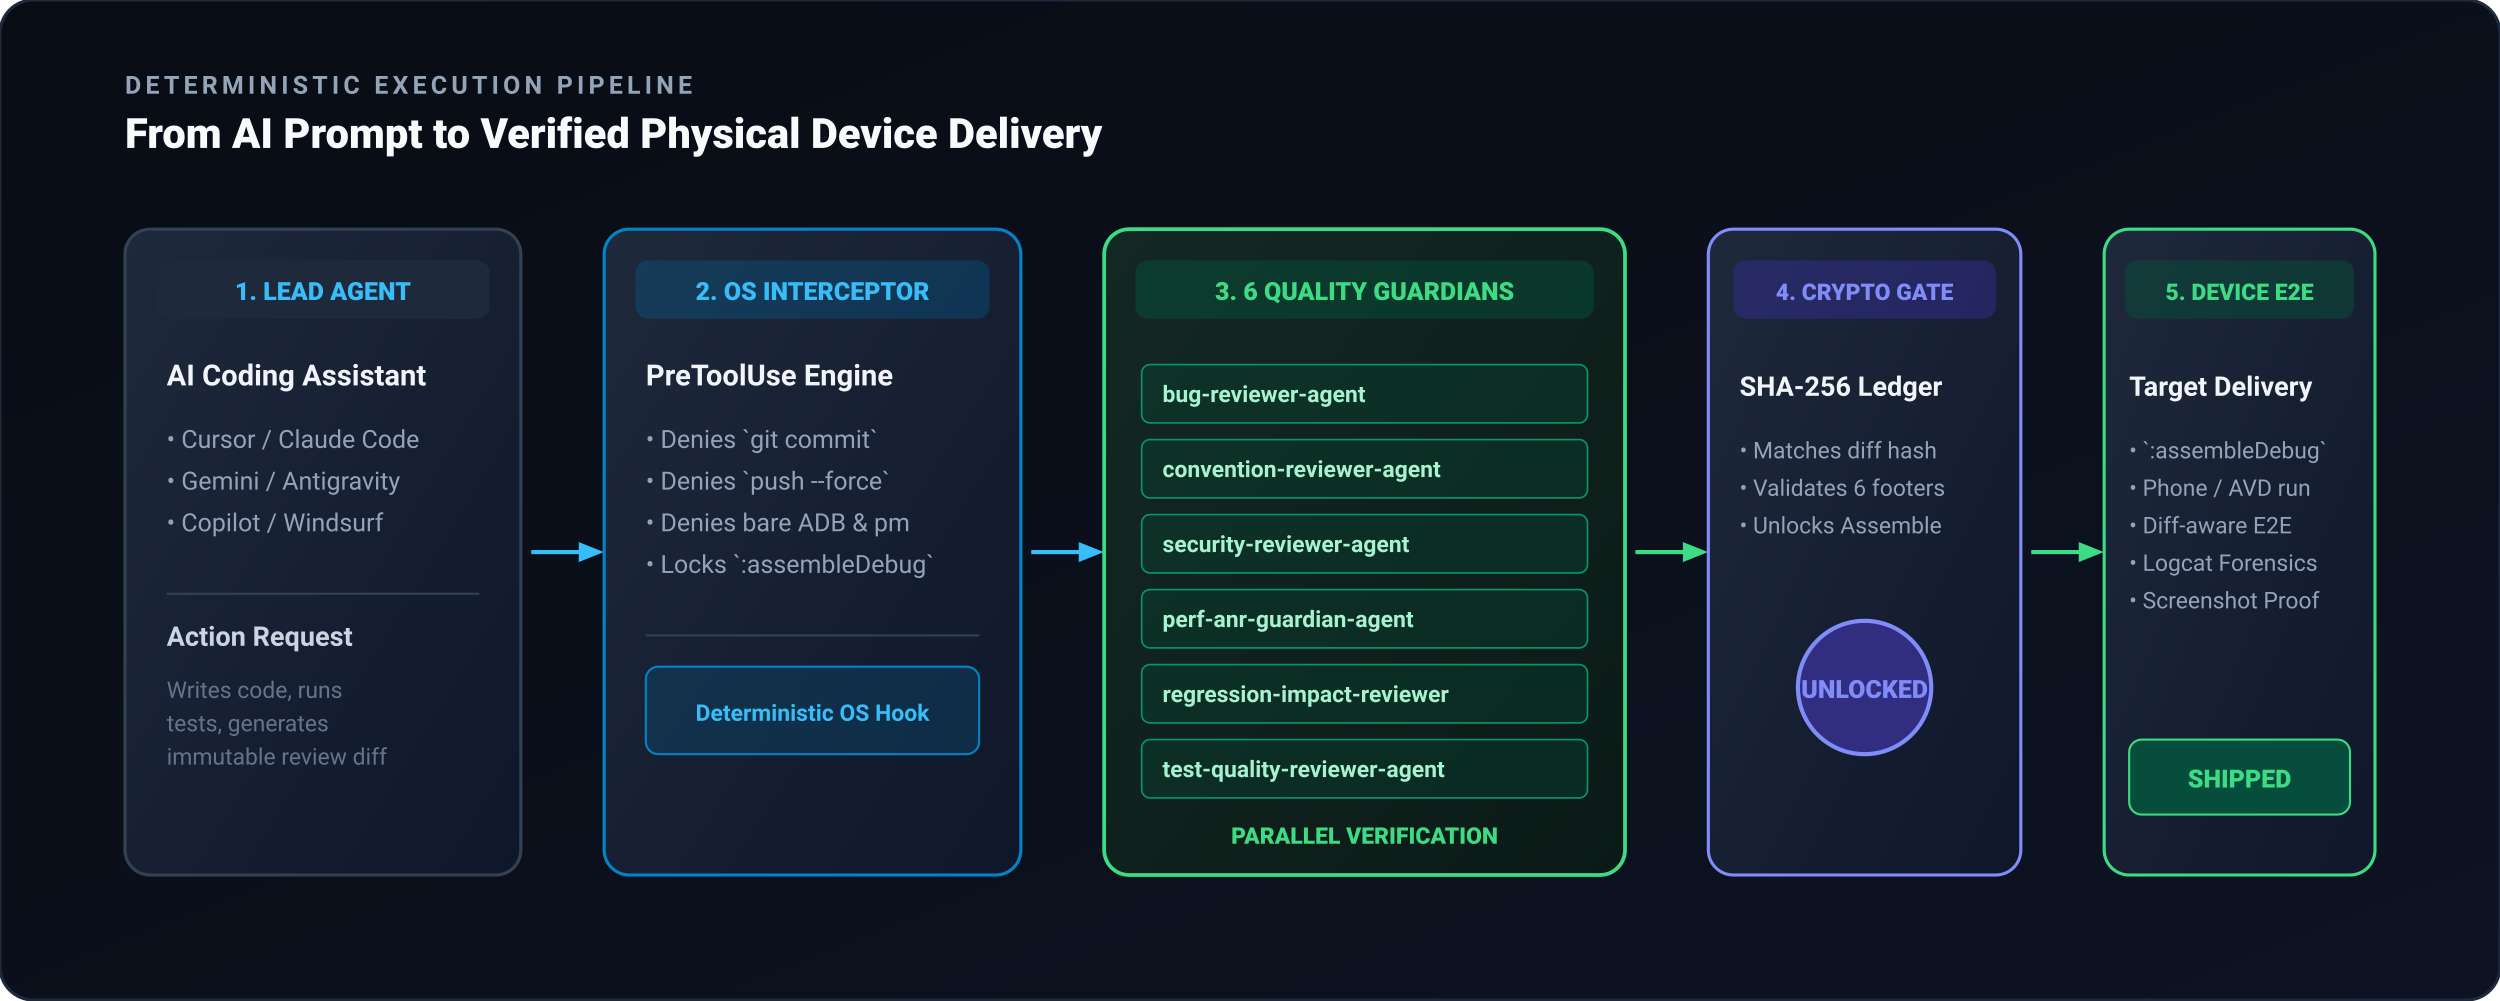
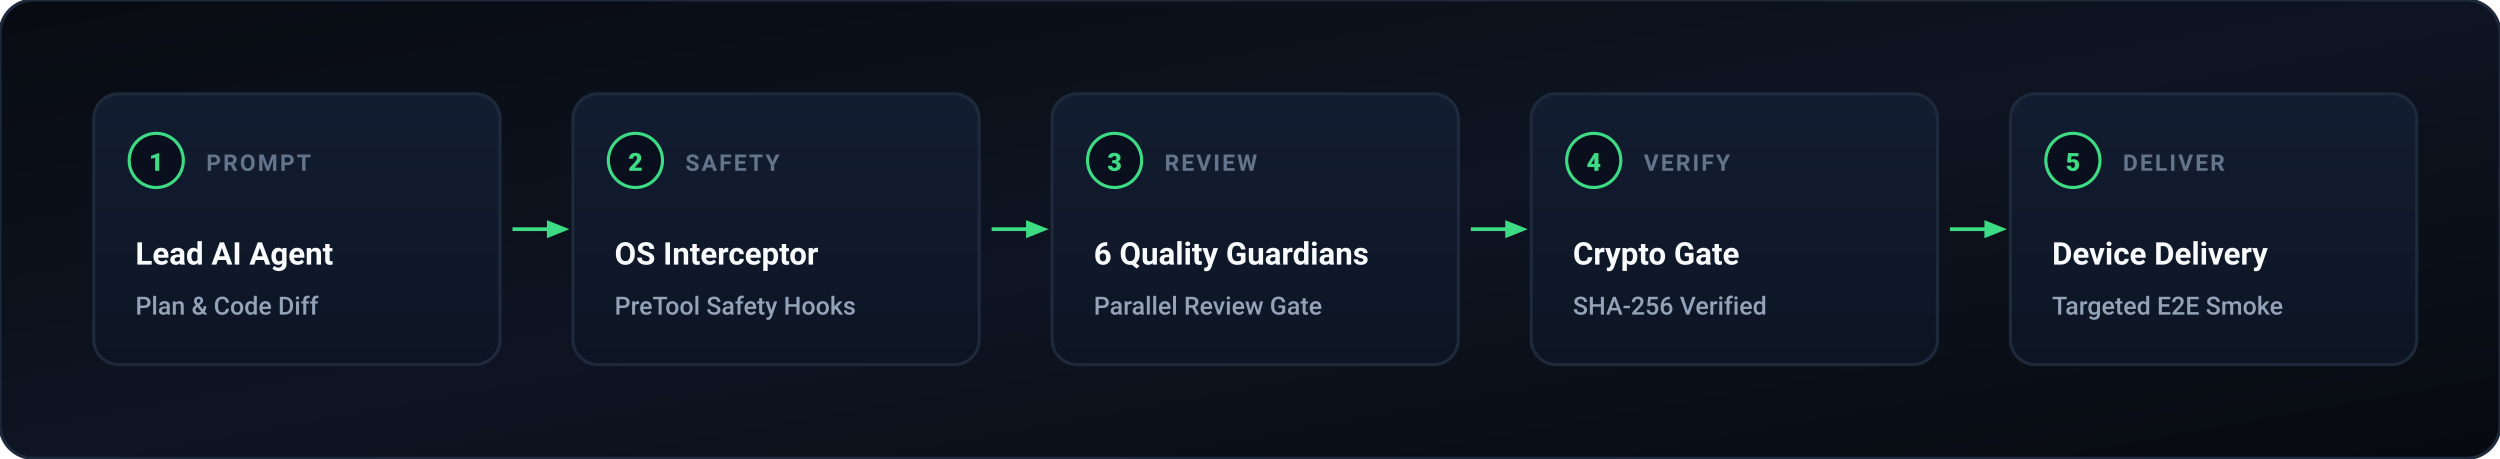
- <svg xmlns="http://www.w3.org/2000/svg" viewBox="0 0 1200 480" width="1200" height="480">
+ <svg xmlns="http://www.w3.org/2000/svg" viewBox="0 0 1200 220" width="1200" height="220">
  <defs>
    <linearGradient id="pipe-bg" x1="0%" y1="0%" x2="100%" y2="100%">
-       <stop offset="0%" stop-color="#080C14" />
-       <stop offset="100%" stop-color="#0D1322" />
+       <stop offset="0%" stop-color="#080B11" />
+       <stop offset="50%" stop-color="#0E1422" />
+       <stop offset="100%" stop-color="#070A0F" />
    </linearGradient>
-     <linearGradient id="box-lead" x1="0%" y1="0%" x2="100%" y2="100%">
-       <stop offset="0%" stop-color="#1E293B" />
-       <stop offset="100%" stop-color="#0F172A" />
+     <linearGradient id="card-bg" x1="0%" y1="0%" x2="0%" y2="100%">
+       <stop offset="0%" stop-color="#131D31" />
+       <stop offset="100%" stop-color="#0D1524" />
    </linearGradient>
-     <linearGradient id="box-guard" x1="0%" y1="0%" x2="100%" y2="100%">
-       <stop offset="0%" stop-color="#142823" />
-       <stop offset="100%" stop-color="#0B1A16" />
-     </linearGradient>
-     <marker id="arrow" viewBox="0 0 10 10" refX="6" refY="5" markerWidth="6" markerHeight="6" orient="auto-start-reverse">
-       <path d="M 0 1 L 10 5 L 0 9 z" fill="#38BDF8" />
-     </marker>
-     <marker id="arrow-green" viewBox="0 0 10 10" refX="6" refY="5" markerWidth="6" markerHeight="6" orient="auto-start-reverse">
+     <marker id="pipe-arrow" viewBox="0 0 10 10" refX="6" refY="5" markerWidth="6" markerHeight="6" orient="auto-start-reverse">
      <path d="M 0 1 L 10 5 L 0 9 z" fill="#3DDC84" />
    </marker>
  </defs>
-   <rect width="1200" height="480" rx="16" fill="url(#pipe-bg)" stroke="#1E293B" stroke-width="1.5" />
-   <g transform="translate(60, 45)">
-     <text x="0" y="0" fill="#94A3B8" font-family="-apple-system, BlinkMacSystemFont, 'Segoe UI', Roboto, sans-serif" font-size="12" font-weight="700" letter-spacing="2">DETERMINISTIC EXECUTION PIPELINE</text>
-     <text x="0" y="26" fill="#F8FAFC" font-family="-apple-system, BlinkMacSystemFont, 'Segoe UI', Roboto, sans-serif" font-size="20" font-weight="800">From AI Prompt to Verified Physical Device Delivery</text>
+   <rect width="1200" height="220" rx="16" fill="url(#pipe-bg)" stroke="#1E293B" stroke-width="1.5" />
+   <g transform="translate(45, 45)">
+     <rect width="195" height="130" rx="12" fill="url(#card-bg)" stroke="#1E293B" stroke-width="1.5" />
+     <circle cx="30" cy="32" r="13" fill="#0A0F1D" stroke="#3DDC84" stroke-width="1.5" />
+     <text x="30" y="37" text-anchor="middle" fill="#3DDC84" font-family="-apple-system, BlinkMacSystemFont, 'Segoe UI', Roboto, sans-serif" font-size="12" font-weight="800">1</text>
+     <text x="54" y="37" fill="#64748B" font-family="-apple-system, BlinkMacSystemFont, 'Segoe UI', Roboto, sans-serif" font-size="11" font-weight="700" letter-spacing="1">PROMPT</text>
+     <text x="20" y="82" fill="#F8FAFC" font-family="-apple-system, BlinkMacSystemFont, 'Segoe UI', Roboto, sans-serif" font-size="15" font-weight="700">Lead AI Agent</text>
+     <text x="20" y="106" fill="#94A3B8" font-family="-apple-system, BlinkMacSystemFont, 'Segoe UI', Roboto, sans-serif" font-size="12" font-weight="500">Plan &amp; Code Diff</text>
  </g>
-   <g transform="translate(60, 110)">
-     <rect width="190" height="310" rx="12" fill="url(#box-lead)" stroke="#334155" stroke-width="1.5" />
-     <rect x="15" y="15" width="160" height="28" rx="6" fill="#1E293B" />
-     <text x="95" y="34" text-anchor="middle" fill="#38BDF8" font-family="-apple-system, BlinkMacSystemFont, 'Segoe UI', Roboto, sans-serif" font-size="12" font-weight="800">1. LEAD AGENT</text>
-     <text x="20" y="75" fill="#F1F5F9" font-family="-apple-system, BlinkMacSystemFont, 'Segoe UI', Roboto, sans-serif" font-size="14" font-weight="700">AI Coding Assistant</text>
-     <text x="20" y="105" fill="#94A3B8" font-family="-apple-system, BlinkMacSystemFont, 'Segoe UI', Roboto, sans-serif" font-size="12">
-       <tspan x="20" dy="0">• Cursor / Claude Code</tspan>
-       <tspan x="20" dy="20">• Gemini / Antigravity</tspan>
-       <tspan x="20" dy="20">• Copilot / Windsurf</tspan>
-     </text>
-     <line x1="20" y1="175" x2="170" y2="175" stroke="#334155" stroke-width="1" />
-     <text x="20" y="200" fill="#CBD5E1" font-family="-apple-system, BlinkMacSystemFont, 'Segoe UI', Roboto, sans-serif" font-size="13" font-weight="600">Action Request</text>
-     <text x="20" y="225" fill="#64748B" font-family="-apple-system, BlinkMacSystemFont, 'Segoe UI', Roboto, sans-serif" font-size="11">
-       <tspan x="20" dy="0">Writes code, runs</tspan>
-       <tspan x="20" dy="16">tests, generates</tspan>
-       <tspan x="20" dy="16">immutable review diff</tspan>
-     </text>
+   <line x1="246" y1="110" x2="269" y2="110" stroke="#3DDC84" stroke-width="1.8" marker-end="url(#pipe-arrow)" />
+   <g transform="translate(275, 45)">
+     <rect width="195" height="130" rx="12" fill="url(#card-bg)" stroke="#1E293B" stroke-width="1.5" />
+     <circle cx="30" cy="32" r="13" fill="#0A0F1D" stroke="#3DDC84" stroke-width="1.5" />
+     <text x="30" y="37" text-anchor="middle" fill="#3DDC84" font-family="-apple-system, BlinkMacSystemFont, 'Segoe UI', Roboto, sans-serif" font-size="12" font-weight="800">2</text>
+     <text x="54" y="37" fill="#64748B" font-family="-apple-system, BlinkMacSystemFont, 'Segoe UI', Roboto, sans-serif" font-size="11" font-weight="700" letter-spacing="1">SAFETY</text>
+     <text x="20" y="82" fill="#F8FAFC" font-family="-apple-system, BlinkMacSystemFont, 'Segoe UI', Roboto, sans-serif" font-size="15" font-weight="700">OS Interceptor</text>
+     <text x="20" y="106" fill="#94A3B8" font-family="-apple-system, BlinkMacSystemFont, 'Segoe UI', Roboto, sans-serif" font-size="12" font-weight="500">PreTool Safety Hooks</text>
  </g>
-   <line x1="255" y1="265" x2="285" y2="265" stroke="#38BDF8" stroke-width="2" marker-end="url(#arrow)" />
-   <g transform="translate(290, 110)">
-     <rect width="200" height="310" rx="12" fill="url(#box-lead)" stroke="#0284C7" stroke-width="1.5" />
-     <rect x="15" y="15" width="170" height="28" rx="6" fill="#0369A1" fill-opacity="0.3" />
-     <text x="100" y="34" text-anchor="middle" fill="#38BDF8" font-family="-apple-system, BlinkMacSystemFont, 'Segoe UI', Roboto, sans-serif" font-size="12" font-weight="800">2. OS INTERCEPTOR</text>
-     <text x="20" y="75" fill="#F1F5F9" font-family="-apple-system, BlinkMacSystemFont, 'Segoe UI', Roboto, sans-serif" font-size="14" font-weight="700">PreToolUse Engine</text>
-     <text x="20" y="105" fill="#94A3B8" font-family="-apple-system, BlinkMacSystemFont, 'Segoe UI', Roboto, sans-serif" font-size="12">
-       <tspan x="20" dy="0">• Denies `git commit`</tspan>
-       <tspan x="20" dy="20">• Denies `push --force`</tspan>
-       <tspan x="20" dy="20">• Denies bare ADB &amp; pm</tspan>
-       <tspan x="20" dy="20">• Locks `:assembleDebug`</tspan>
-     </text>
-     <line x1="20" y1="195" x2="180" y2="195" stroke="#334155" stroke-width="1" />
-     <rect x="20" y="210" width="160" height="42" rx="6" fill="#0C4A6E" fill-opacity="0.4" stroke="#0284C7" stroke-width="1" />
-     <text x="100" y="236" text-anchor="middle" fill="#38BDF8" font-family="-apple-system, BlinkMacSystemFont, 'Segoe UI', Roboto, sans-serif" font-size="11" font-weight="700">Deterministic OS Hook</text>
+   <line x1="476" y1="110" x2="499" y2="110" stroke="#3DDC84" stroke-width="1.8" marker-end="url(#pipe-arrow)" />
+   <g transform="translate(505, 45)">
+     <rect width="195" height="130" rx="12" fill="url(#card-bg)" stroke="#1E293B" stroke-width="1.5" />
+     <circle cx="30" cy="32" r="13" fill="#0A0F1D" stroke="#3DDC84" stroke-width="1.5" />
+     <text x="30" y="37" text-anchor="middle" fill="#3DDC84" font-family="-apple-system, BlinkMacSystemFont, 'Segoe UI', Roboto, sans-serif" font-size="12" font-weight="800">3</text>
+     <text x="54" y="37" fill="#64748B" font-family="-apple-system, BlinkMacSystemFont, 'Segoe UI', Roboto, sans-serif" font-size="11" font-weight="700" letter-spacing="1">REVIEW</text>
+     <text x="20" y="82" fill="#F8FAFC" font-family="-apple-system, BlinkMacSystemFont, 'Segoe UI', Roboto, sans-serif" font-size="15" font-weight="700">6 Quality Guardians</text>
+     <text x="20" y="106" fill="#94A3B8" font-family="-apple-system, BlinkMacSystemFont, 'Segoe UI', Roboto, sans-serif" font-size="12" font-weight="500">Parallel Review Gate</text>
  </g>
-   <line x1="495" y1="265" x2="525" y2="265" stroke="#38BDF8" stroke-width="2" marker-end="url(#arrow)" />
-   <g transform="translate(530, 110)">
-     <rect width="250" height="310" rx="12" fill="url(#box-guard)" stroke="#3DDC84" stroke-width="1.8" />
-     <rect x="15" y="15" width="220" height="28" rx="6" fill="#064E3B" fill-opacity="0.5" />
-     <text x="125" y="34" text-anchor="middle" fill="#3DDC84" font-family="-apple-system, BlinkMacSystemFont, 'Segoe UI', Roboto, sans-serif" font-size="12" font-weight="800">3. 6 QUALITY GUARDIANS</text>
-     <g transform="translate(18, 65)">
-       <rect width="214" height="28" rx="4" fill="#064E3B" fill-opacity="0.3" stroke="#059669" stroke-width="0.8" />
-       <text x="10" y="18" fill="#A7F3D0" font-family="-apple-system, BlinkMacSystemFont, 'Segoe UI', Roboto, sans-serif" font-size="11" font-weight="700">bug-reviewer-agent</text>
-       <rect y="36" width="214" height="28" rx="4" fill="#064E3B" fill-opacity="0.3" stroke="#059669" stroke-width="0.8" />
-       <text x="10" y="54" fill="#A7F3D0" font-family="-apple-system, BlinkMacSystemFont, 'Segoe UI', Roboto, sans-serif" font-size="11" font-weight="700">convention-reviewer-agent</text>
-       <rect y="72" width="214" height="28" rx="4" fill="#064E3B" fill-opacity="0.3" stroke="#059669" stroke-width="0.8" />
-       <text x="10" y="90" fill="#A7F3D0" font-family="-apple-system, BlinkMacSystemFont, 'Segoe UI', Roboto, sans-serif" font-size="11" font-weight="700">security-reviewer-agent</text>
-       <rect y="108" width="214" height="28" rx="4" fill="#064E3B" fill-opacity="0.3" stroke="#059669" stroke-width="0.8" />
-       <text x="10" y="126" fill="#A7F3D0" font-family="-apple-system, BlinkMacSystemFont, 'Segoe UI', Roboto, sans-serif" font-size="11" font-weight="700">perf-anr-guardian-agent</text>
-       <rect y="144" width="214" height="28" rx="4" fill="#064E3B" fill-opacity="0.3" stroke="#059669" stroke-width="0.8" />
-       <text x="10" y="162" fill="#A7F3D0" font-family="-apple-system, BlinkMacSystemFont, 'Segoe UI', Roboto, sans-serif" font-size="11" font-weight="700">regression-impact-reviewer</text>
-       <rect y="180" width="214" height="28" rx="4" fill="#064E3B" fill-opacity="0.3" stroke="#059669" stroke-width="0.8" />
-       <text x="10" y="198" fill="#A7F3D0" font-family="-apple-system, BlinkMacSystemFont, 'Segoe UI', Roboto, sans-serif" font-size="11" font-weight="700">test-quality-reviewer-agent</text>
-     </g>
-     <text x="125" y="295" text-anchor="middle" fill="#3DDC84" font-family="-apple-system, BlinkMacSystemFont, 'Segoe UI', Roboto, sans-serif" font-size="11" font-weight="800">PARALLEL VERIFICATION</text>
+   <line x1="706" y1="110" x2="729" y2="110" stroke="#3DDC84" stroke-width="1.8" marker-end="url(#pipe-arrow)" />
+   <g transform="translate(735, 45)">
+     <rect width="195" height="130" rx="12" fill="url(#card-bg)" stroke="#1E293B" stroke-width="1.5" />
+     <circle cx="30" cy="32" r="13" fill="#0A0F1D" stroke="#3DDC84" stroke-width="1.5" />
+     <text x="30" y="37" text-anchor="middle" fill="#3DDC84" font-family="-apple-system, BlinkMacSystemFont, 'Segoe UI', Roboto, sans-serif" font-size="12" font-weight="800">4</text>
+     <text x="54" y="37" fill="#64748B" font-family="-apple-system, BlinkMacSystemFont, 'Segoe UI', Roboto, sans-serif" font-size="11" font-weight="700" letter-spacing="1">VERIFY</text>
+     <text x="20" y="82" fill="#F8FAFC" font-family="-apple-system, BlinkMacSystemFont, 'Segoe UI', Roboto, sans-serif" font-size="15" font-weight="700">Crypto Gate</text>
+     <text x="20" y="106" fill="#94A3B8" font-family="-apple-system, BlinkMacSystemFont, 'Segoe UI', Roboto, sans-serif" font-size="12" font-weight="500">SHA-256 Verified</text>
  </g>
-   <line x1="785" y1="265" x2="815" y2="265" stroke="#3DDC84" stroke-width="2" marker-end="url(#arrow-green)" />
-   <g transform="translate(820, 110)">
-     <rect width="150" height="310" rx="12" fill="url(#box-lead)" stroke="#818CF8" stroke-width="1.5" />
-     <rect x="12" y="15" width="126" height="28" rx="6" fill="#3730A3" fill-opacity="0.4" />
-     <text x="75" y="34" text-anchor="middle" fill="#818CF8" font-family="-apple-system, BlinkMacSystemFont, 'Segoe UI', Roboto, sans-serif" font-size="11" font-weight="800">4. CRYPTO GATE</text>
-     <text x="15" y="80" fill="#F1F5F9" font-family="-apple-system, BlinkMacSystemFont, 'Segoe UI', Roboto, sans-serif" font-size="13" font-weight="700">SHA-256 Ledger</text>
-     <text x="15" y="110" fill="#94A3B8" font-family="-apple-system, BlinkMacSystemFont, 'Segoe UI', Roboto, sans-serif" font-size="11">
-       <tspan x="15" dy="0">• Matches diff hash</tspan>
-       <tspan x="15" dy="18">• Validates 6 footers</tspan>
-       <tspan x="15" dy="18">• Unlocks Assemble</tspan>
-     </text>
-     <circle cx="75" cy="220" r="32" fill="#312E81" stroke="#818CF8" stroke-width="2" />
-     <text x="75" y="225" text-anchor="middle" fill="#818CF8" font-family="-apple-system, BlinkMacSystemFont, 'Segoe UI', Roboto, sans-serif" font-size="12" font-weight="800">UNLOCKED</text>
-   </g>
-   <line x1="975" y1="265" x2="1005" y2="265" stroke="#3DDC84" stroke-width="2" marker-end="url(#arrow-green)" />
-   <g transform="translate(1010, 110)">
-     <rect width="130" height="310" rx="12" fill="url(#box-lead)" stroke="#3DDC84" stroke-width="1.5" />
-     <rect x="10" y="15" width="110" height="28" rx="6" fill="#064E3B" fill-opacity="0.5" />
-     <text x="65" y="34" text-anchor="middle" fill="#3DDC84" font-family="-apple-system, BlinkMacSystemFont, 'Segoe UI', Roboto, sans-serif" font-size="11" font-weight="800">5. DEVICE E2E</text>
-     <text x="12" y="80" fill="#F1F5F9" font-family="-apple-system, BlinkMacSystemFont, 'Segoe UI', Roboto, sans-serif" font-size="13" font-weight="700">Target Delivery</text>
-     <text x="12" y="110" fill="#94A3B8" font-family="-apple-system, BlinkMacSystemFont, 'Segoe UI', Roboto, sans-serif" font-size="11">
-       <tspan x="12" dy="0">• `:assembleDebug`</tspan>
-       <tspan x="12" dy="18">• Phone / AVD run</tspan>
-       <tspan x="12" dy="18">• Diff-aware E2E</tspan>
-       <tspan x="12" dy="18">• Logcat Forensics</tspan>
-       <tspan x="12" dy="18">• Screenshot Proof</tspan>
-     </text>
-     <rect x="12" y="245" width="106" height="36" rx="6" fill="#064E3B" stroke="#3DDC84" stroke-width="1" />
-     <text x="65" y="268" text-anchor="middle" fill="#3DDC84" font-family="-apple-system, BlinkMacSystemFont, 'Segoe UI', Roboto, sans-serif" font-size="12" font-weight="800">SHIPPED</text>
+   <line x1="936" y1="110" x2="959" y2="110" stroke="#3DDC84" stroke-width="1.8" marker-end="url(#pipe-arrow)" />
+   <g transform="translate(965, 45)">
+     <rect width="195" height="130" rx="12" fill="url(#card-bg)" stroke="#1E293B" stroke-width="1.5" />
+     <circle cx="30" cy="32" r="13" fill="#0A0F1D" stroke="#3DDC84" stroke-width="1.5" />
+     <text x="30" y="37" text-anchor="middle" fill="#3DDC84" font-family="-apple-system, BlinkMacSystemFont, 'Segoe UI', Roboto, sans-serif" font-size="12" font-weight="800">5</text>
+     <text x="54" y="37" fill="#64748B" font-family="-apple-system, BlinkMacSystemFont, 'Segoe UI', Roboto, sans-serif" font-size="11" font-weight="700" letter-spacing="1">DELIVER</text>
+     <text x="20" y="82" fill="#F8FAFC" font-family="-apple-system, BlinkMacSystemFont, 'Segoe UI', Roboto, sans-serif" font-size="15" font-weight="700">Device Delivery</text>
+     <text x="20" y="106" fill="#94A3B8" font-family="-apple-system, BlinkMacSystemFont, 'Segoe UI', Roboto, sans-serif" font-size="12" font-weight="500">Targeted E2E Smoke</text>
  </g>
</svg>
